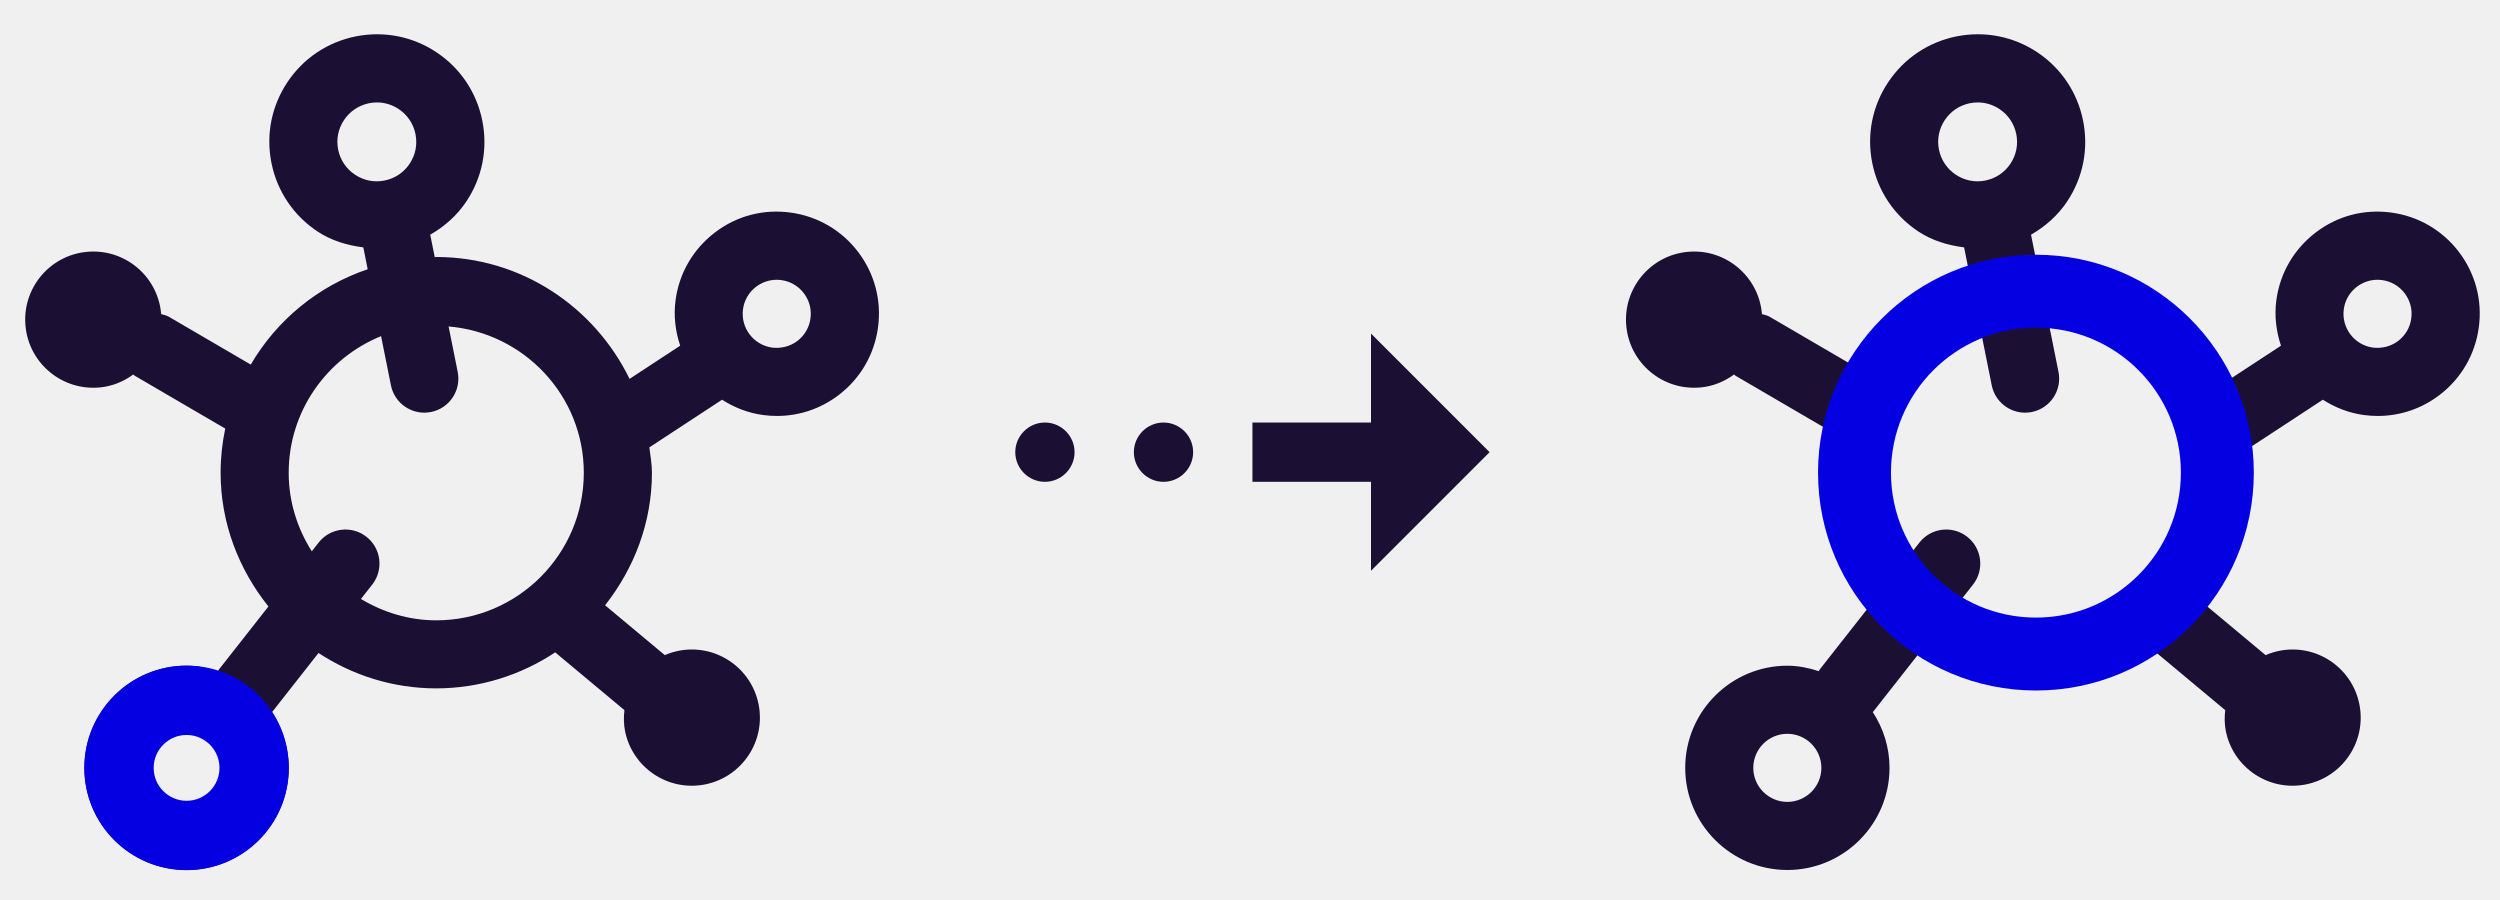
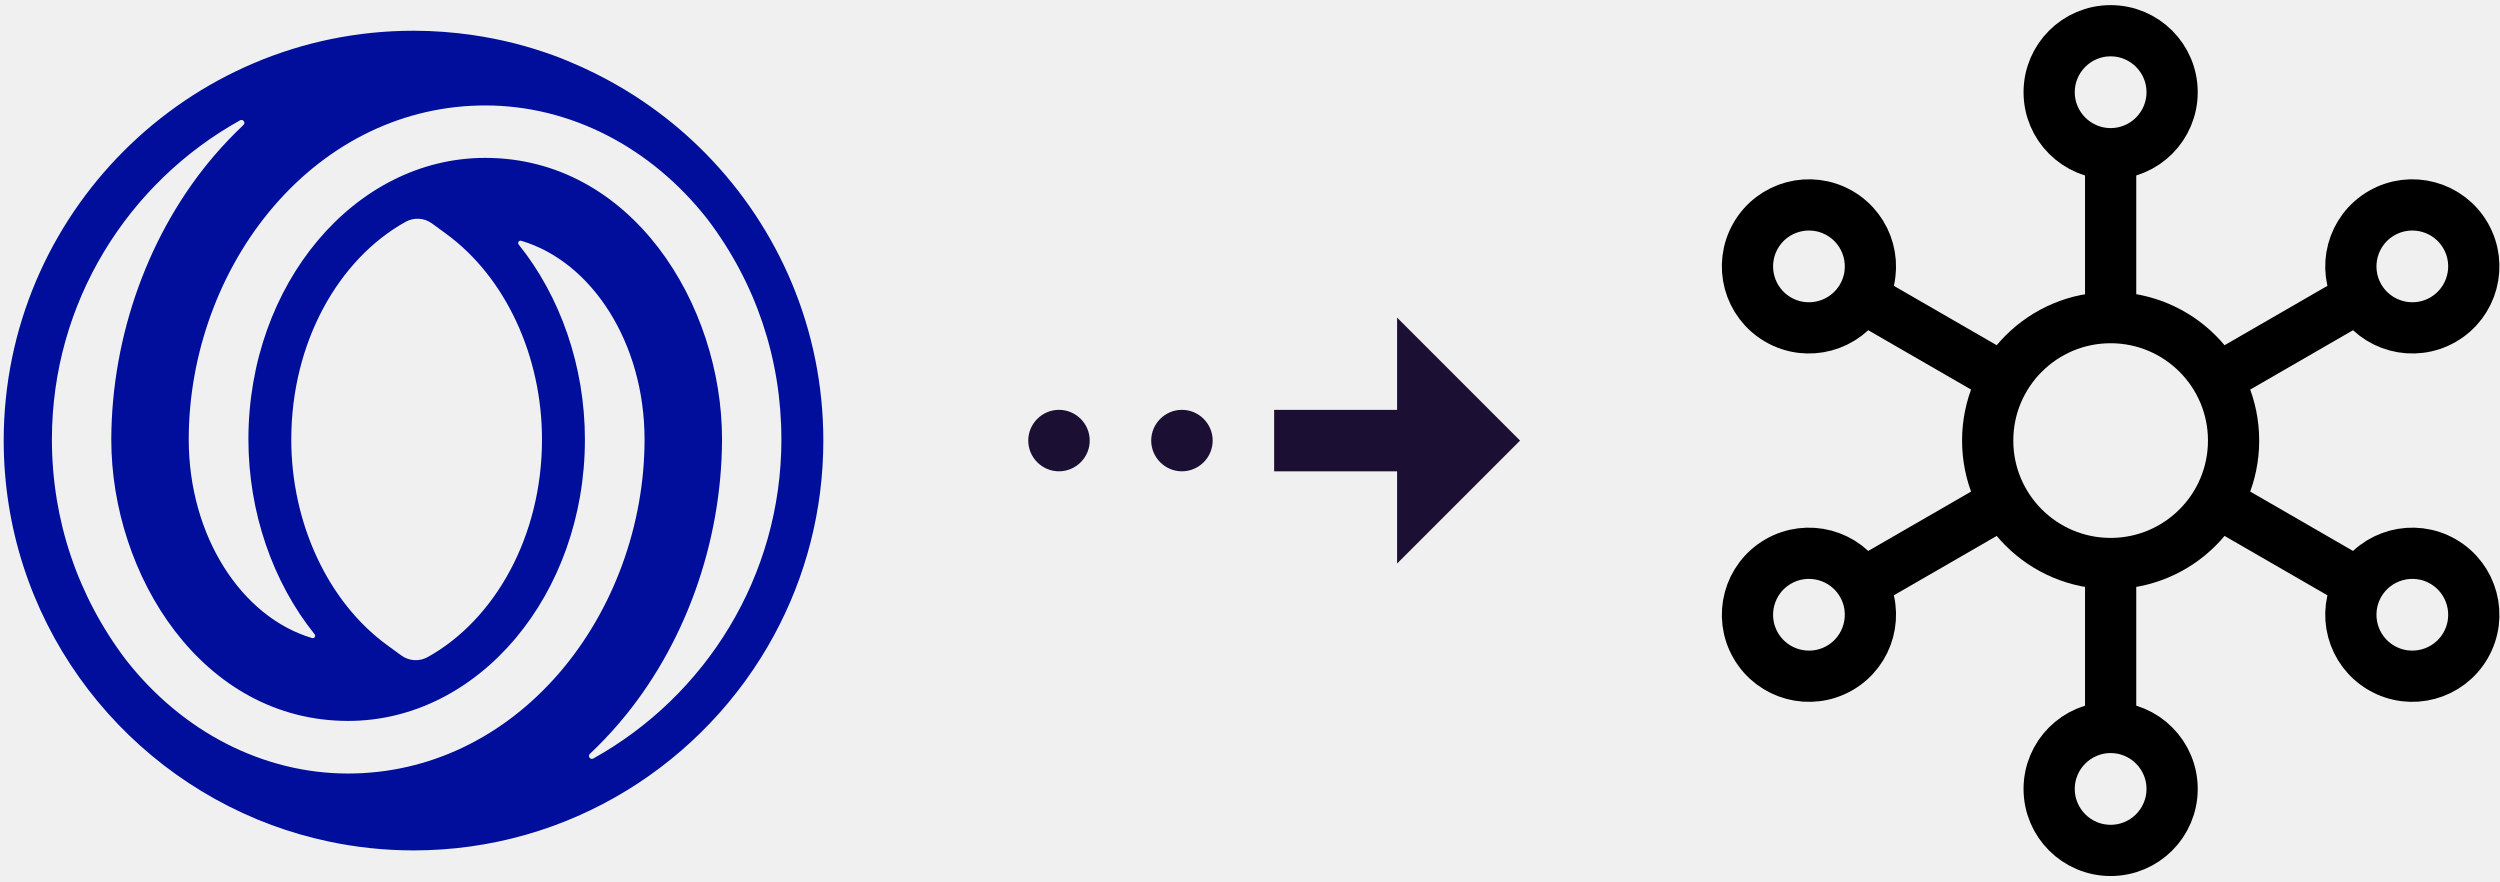
- <svg xmlns="http://www.w3.org/2000/svg" width="253" height="91" viewBox="0 0 253 91" fill="none">
-   <path d="M10.088 39.213C11.37 39.092 12.52 38.606 13.488 37.897C13.539 37.931 13.568 37.984 13.621 38.016L22.794 43.373C22.492 44.816 22.326 46.309 22.326 47.842C22.326 52.979 24.184 57.643 27.165 61.376L22.143 67.768C22.105 67.815 22.099 67.874 22.065 67.923C21.055 67.594 19.999 67.369 18.881 67.369C13.182 67.369 8.544 72.005 8.544 77.706C8.544 83.407 13.182 88.043 18.881 88.043C24.58 88.043 29.218 83.407 29.218 77.706C29.218 75.622 28.587 73.685 27.521 72.059C27.534 72.045 27.552 72.04 27.564 72.025L32.233 66.082C35.666 68.332 39.75 69.664 44.151 69.664C48.552 69.664 52.732 68.312 56.186 66.019L63.192 71.865C63.116 72.549 63.109 73.251 63.249 73.962C63.989 77.695 67.614 80.123 71.349 79.384C75.082 78.644 77.511 75.019 76.771 71.284C76.031 67.55 72.406 65.122 68.671 65.862C68.181 65.959 67.719 66.11 67.278 66.299L61.233 61.254C64.156 57.541 65.975 52.92 65.975 47.837C65.975 46.96 65.816 46.125 65.715 45.274L73.072 40.451C74.298 41.236 75.693 41.794 77.228 42.001C77.7 42.064 78.166 42.095 78.632 42.095C80.884 42.095 83.06 41.364 84.878 39.976C87.076 38.3 88.485 35.87 88.854 33.136C89.227 30.402 88.509 27.684 86.835 25.488C85.161 23.292 82.729 21.881 79.996 21.51C77.219 21.136 74.535 21.857 72.347 23.531C70.149 25.207 68.734 27.637 68.367 30.373C68.151 31.981 68.354 33.539 68.835 34.983L63.712 38.342C60.168 31.072 52.77 26.008 44.151 26.008C44.097 26.008 44.049 26.024 43.995 26.024L43.539 23.751C44.983 22.925 46.25 21.809 47.199 20.383C48.81 17.964 49.379 15.066 48.81 12.217C48.239 9.365 46.597 6.908 44.18 5.296C41.757 3.681 38.854 3.116 36.005 3.681C33.155 4.253 30.696 5.9 29.085 8.318C27.471 10.739 26.9 13.639 27.471 16.49C28.041 19.339 29.692 21.798 32.109 23.409C33.528 24.352 35.128 24.826 36.768 25.036L37.211 27.247C32.187 28.948 28.014 32.387 25.377 36.896L17.096 32.06C16.843 31.91 16.57 31.864 16.302 31.786C16.3 31.756 16.305 31.727 16.302 31.698C15.944 27.909 12.581 25.128 8.792 25.486C5.003 25.844 2.222 29.207 2.58 32.996C2.938 36.785 6.301 39.566 10.09 39.208L10.088 39.213ZM76.515 29.021C77.126 28.559 77.853 28.314 78.602 28.314C78.754 28.314 78.911 28.325 79.068 28.345C79.978 28.469 80.79 28.939 81.347 29.671C81.903 30.402 82.146 31.309 82.02 32.22C81.899 33.136 81.427 33.944 80.697 34.502C79.96 35.059 79.055 35.284 78.148 35.177C76.263 34.924 74.94 33.183 75.191 31.3C75.311 30.388 75.783 29.578 76.513 29.021H76.515ZM34.222 15.143C34.012 14.098 34.222 13.034 34.815 12.148C35.407 11.259 36.309 10.656 37.355 10.445C37.619 10.391 37.884 10.366 38.148 10.366C38.924 10.366 39.687 10.595 40.352 11.038C41.235 11.628 41.837 12.528 42.047 13.57V13.574C42.258 14.62 42.047 15.685 41.455 16.571C40.866 17.456 39.965 18.061 38.92 18.268C37.884 18.484 36.811 18.27 35.923 17.676C35.034 17.086 34.433 16.186 34.222 15.142V15.143ZM18.878 81.151C16.98 81.151 15.432 79.605 15.432 77.706C15.432 75.807 16.98 74.261 18.878 74.261C20.775 74.261 22.323 75.807 22.323 77.706C22.323 79.605 20.775 81.151 18.878 81.151ZM38.564 34.015L39.563 38.993C39.891 40.631 41.331 41.762 42.936 41.762C43.161 41.762 43.39 41.74 43.618 41.695C45.485 41.321 46.691 39.506 46.32 37.64L45.397 33.037C53.038 33.683 59.081 40.037 59.081 47.844C59.081 56.077 52.381 62.777 44.148 62.777C41.354 62.777 38.766 61.958 36.526 60.615L37.668 59.162C38.843 57.667 38.584 55.499 37.084 54.324C35.594 53.149 33.423 53.408 32.248 54.905L31.553 55.791C30.093 53.485 29.215 50.773 29.215 47.846C29.215 41.589 33.092 36.238 38.562 34.02L38.564 34.015Z" fill="#1B0F33" />
-   <path fill-rule="evenodd" clip-rule="evenodd" d="M18.881 81.04C20.72 81.04 22.211 79.549 22.211 77.71C22.211 75.871 20.72 74.38 18.881 74.38C17.042 74.38 15.551 75.871 15.551 77.71C15.551 79.549 17.042 81.04 18.881 81.04ZM18.881 88.06C24.597 88.06 29.231 83.426 29.231 77.71C29.231 71.994 24.597 67.36 18.881 67.36C13.165 67.36 8.531 71.994 8.531 77.71C8.531 83.426 13.165 88.06 18.881 88.06Z" fill="#0500E1" />
-   <g clip-path="url(#clip0_13998_31401)">
-     <path d="M138.746 33.76L150.746 45.76L138.746 57.76V48.76H126.746V42.76H138.746V33.76ZM117.746 42.76C116.096 42.76 114.746 44.11 114.746 45.76C114.746 47.41 116.096 48.76 117.746 48.76C119.396 48.76 120.746 47.41 120.746 45.76C120.746 44.11 119.396 42.76 117.746 42.76ZM105.746 42.76C104.096 42.76 102.746 44.11 102.746 45.76C102.746 47.41 104.096 48.76 105.746 48.76C107.396 48.76 108.746 47.41 108.746 45.76C108.746 44.11 107.396 42.76 105.746 42.76Z" fill="#1B0F33" />
+ <svg xmlns="http://www.w3.org/2000/svg" width="244" height="86" viewBox="0 0 244 86" fill="none">
+   <path d="M57.176 6.73C56.997 6.637 56.815 6.554 56.629 6.475C55.763 6.09 54.89 5.721 53.994 5.396C51.488 4.483 48.866 3.82 46.158 3.425C44.263 3.149 42.329 3 40.361 3C18.305 3 0.361 20.944 0.361 43C0.361 60.184 11.252 74.866 26.495 80.518C28.287 81.181 30.142 81.719 32.044 82.124C34.729 82.695 37.51 83 40.361 83C55.553 83 68.795 74.484 75.562 61.976C78.618 56.328 80.357 49.863 80.357 43C80.357 32.118 75.983 22.242 68.908 15.02C65.549 11.595 61.577 8.778 57.176 6.73ZM33.975 75.496C25.709 75.496 17.8 71.444 12.291 64.399C7.565 58.166 5.066 50.726 5.066 42.891C5.066 29.51 12.484 17.828 23.425 11.745C23.714 11.582 24.003 11.967 23.761 12.196C22.762 13.139 21.803 14.144 20.887 15.213C14.548 22.627 10.894 32.715 10.861 42.891C10.861 56.102 19.698 70.362 33.979 70.362C46.722 70.362 57.087 58.037 57.087 42.891C57.087 35.772 54.701 28.939 50.625 23.868C50.483 23.689 50.652 23.436 50.871 23.5C57.76 25.537 62.908 33.459 62.908 42.891C62.908 51.22 59.884 59.51 54.618 65.64C49.155 71.992 41.824 75.493 33.975 75.496ZM28.43 42.884C28.43 33.449 33.013 25.305 39.584 21.651C40.397 21.196 41.403 21.256 42.153 21.804L43.556 22.829C49.318 27.034 52.899 34.72 52.899 42.894C52.899 52.329 48.316 60.473 41.745 64.13C40.931 64.585 39.929 64.528 39.176 63.977L37.769 62.952C32.008 58.747 28.427 51.058 28.427 42.887L28.43 42.884ZM76.265 42.884C76.265 56.265 68.845 67.947 57.906 74.03C57.618 74.192 57.329 73.807 57.571 73.578C58.57 72.636 59.529 71.63 60.445 70.558C66.784 63.144 70.438 53.059 70.471 42.88C70.471 29.669 61.633 15.409 47.353 15.409C34.613 15.409 24.245 27.734 24.245 42.88C24.245 49.999 26.631 56.832 30.707 61.907C30.849 62.086 30.68 62.338 30.461 62.275C23.571 60.237 18.421 52.319 18.421 42.891C18.421 34.564 21.444 26.274 26.711 20.144C32.173 13.789 39.508 10.291 47.36 10.291C55.62 10.291 63.528 14.34 69.054 21.402C73.776 27.621 76.269 35.048 76.262 42.88L76.265 42.884Z" fill="#000F9B" />
+   <g clip-path="url(#clip0_14086_23822)">
+     <path d="M136.357 31L148.357 43L136.357 55V46H124.357V40H136.357V31ZM115.357 40C113.707 40 112.357 41.35 112.357 43C112.357 44.65 113.707 46 115.357 46C117.007 46 118.357 44.65 118.357 43C118.357 41.35 117.007 40 115.357 40ZM103.357 40C101.707 40 100.357 41.35 100.357 43C100.357 44.65 101.707 46 103.357 46C105.007 46 106.357 44.65 106.357 43C106.357 41.35 105.007 40 103.357 40Z" fill="#1B0F33" />
  </g>
-   <path d="M172.088 39.213C173.37 39.092 174.52 38.606 175.488 37.897C175.539 37.931 175.567 37.984 175.621 38.016L184.794 43.373C184.492 44.816 184.326 46.309 184.326 47.842C184.326 52.979 186.184 57.643 189.165 61.376L184.143 67.768C184.105 67.815 184.099 67.874 184.065 67.923C183.055 67.594 181.999 67.369 180.881 67.369C175.182 67.369 170.544 72.005 170.544 77.706C170.544 83.407 175.182 88.043 180.881 88.043C186.58 88.043 191.218 83.407 191.218 77.706C191.218 75.622 190.587 73.685 189.521 72.059C189.534 72.045 189.552 72.04 189.564 72.025L194.233 66.082C197.666 68.332 201.75 69.664 206.151 69.664C210.552 69.664 214.732 68.312 218.186 66.019L225.192 71.865C225.116 72.549 225.109 73.251 225.249 73.962C225.989 77.695 229.614 80.123 233.349 79.384C237.082 78.644 239.511 75.019 238.771 71.284C238.031 67.55 234.406 65.122 230.671 65.862C230.181 65.959 229.719 66.11 229.278 66.299L223.233 61.254C226.156 57.541 227.974 52.92 227.974 47.837C227.974 46.96 227.816 46.125 227.715 45.274L235.072 40.451C236.298 41.236 237.693 41.794 239.228 42.001C239.7 42.064 240.166 42.095 240.632 42.095C242.884 42.095 245.06 41.364 246.878 39.976C249.076 38.3 250.485 35.87 250.854 33.136C251.227 30.402 250.509 27.684 248.835 25.488C247.161 23.292 244.729 21.881 241.996 21.51C239.219 21.136 236.535 21.857 234.346 23.531C232.149 25.207 230.734 27.637 230.367 30.373C230.151 31.981 230.354 33.539 230.835 34.983L225.712 38.342C222.168 31.072 214.77 26.008 206.151 26.008C206.097 26.008 206.049 26.024 205.995 26.024L205.539 23.751C206.983 22.925 208.25 21.809 209.199 20.383C210.81 17.964 211.378 15.066 210.81 12.217C210.239 9.365 208.597 6.908 206.18 5.296C203.757 3.681 200.854 3.116 198.004 3.681C195.155 4.253 192.696 5.9 191.085 8.318C189.471 10.739 188.9 13.639 189.471 16.49C190.041 19.339 191.692 21.798 194.109 23.409C195.528 24.352 197.128 24.826 198.768 25.036L199.21 27.247C194.187 28.948 190.014 32.387 187.377 36.896L179.095 32.06C178.843 31.91 178.57 31.864 178.302 31.786C178.3 31.756 178.305 31.727 178.302 31.698C177.943 27.909 174.581 25.128 170.792 25.486C167.003 25.844 164.222 29.207 164.58 32.996C164.938 36.785 168.301 39.566 172.09 39.208L172.088 39.213ZM238.515 29.021C239.125 28.559 239.853 28.314 240.601 28.314C240.754 28.314 240.911 28.325 241.068 28.345C241.978 28.469 242.79 28.939 243.346 29.671C243.903 30.402 244.146 31.309 244.02 32.22C243.899 33.136 243.427 33.944 242.697 34.502C241.96 35.059 241.055 35.284 240.148 35.177C238.263 34.924 236.94 33.183 237.19 31.3C237.311 30.388 237.783 29.578 238.513 29.021H238.515ZM196.222 15.143C196.012 14.098 196.222 13.034 196.815 12.148C197.407 11.259 198.309 10.656 199.354 10.445C199.619 10.391 199.884 10.366 200.148 10.366C200.924 10.366 201.687 10.595 202.351 11.038C203.235 11.628 203.836 12.528 204.047 13.57V13.574C204.258 14.62 204.047 15.685 203.455 16.571C202.866 17.456 201.964 18.061 200.92 18.268C199.884 18.484 198.811 18.27 197.923 17.676C197.034 17.086 196.433 16.186 196.222 15.142V15.143ZM180.877 81.151C178.98 81.151 177.432 79.605 177.432 77.706C177.432 75.807 178.98 74.261 180.877 74.261C182.775 74.261 184.323 75.807 184.323 77.706C184.323 79.605 182.775 81.151 180.877 81.151ZM200.564 34.015L201.563 38.993C201.891 40.631 203.331 41.762 204.936 41.762C205.161 41.762 205.39 41.74 205.618 41.695C207.485 41.321 208.691 39.506 208.32 37.64L207.397 33.037C215.038 33.683 221.08 40.037 221.08 47.844C221.08 56.077 214.381 62.777 206.148 62.777C203.354 62.777 200.766 61.958 198.526 60.615L199.668 59.162C200.843 57.667 200.584 55.499 199.084 54.324C197.594 53.149 195.423 53.408 194.248 54.905L193.553 55.791C192.093 53.485 191.215 50.773 191.215 47.846C191.215 41.589 195.092 36.238 200.562 34.02L200.564 34.015Z" fill="#1B0F33" />
-   <path fill-rule="evenodd" clip-rule="evenodd" d="M206.036 62.5C214.138 62.5 220.706 55.932 220.706 47.83C220.706 39.728 214.138 33.16 206.036 33.16C197.934 33.16 191.366 39.728 191.366 47.83C191.366 55.932 197.934 62.5 206.036 62.5ZM206.036 69.88C218.214 69.88 228.086 60.008 228.086 47.83C228.086 35.652 218.214 25.78 206.036 25.78C193.858 25.78 183.986 35.652 183.986 47.83C183.986 60.008 193.858 69.88 206.036 69.88Z" fill="#0500E1" />
+   <circle cx="205.998" cy="43" r="12" stroke="black" stroke-width="5" />
+   <path d="M205.998 71C202.685 71 199.998 73.686 199.998 77C199.998 80.314 202.685 83 205.998 83C209.312 83 211.998 80.314 211.998 77C211.998 73.686 209.312 71 205.998 71ZM205.998 71V55" stroke="black" stroke-width="5" />
+   <path d="M205.998 15C209.312 15 211.998 12.314 211.998 9C211.998 5.686 209.312 3 205.998 3C202.685 3 199.998 5.686 199.998 9C199.998 12.314 202.685 15 205.998 15ZM205.998 15L205.998 31" stroke="black" stroke-width="5" />
+   <path d="M230.247 57C228.59 59.87 229.573 63.539 232.443 65.196C235.313 66.853 238.982 65.87 240.639 63C242.296 60.13 241.313 56.461 238.443 54.804C235.573 53.147 231.904 54.13 230.247 57ZM230.247 57L216.391 49" stroke="black" stroke-width="5" />
+   <path d="M181.75 29C183.406 26.131 182.423 22.461 179.553 20.804C176.684 19.147 173.014 20.131 171.357 23C169.7 25.87 170.684 29.54 173.553 31.197C176.423 32.853 180.093 31.87 181.75 29ZM181.75 29L195.606 37" stroke="black" stroke-width="5" />
+   <path d="M230.247 29C231.904 31.87 235.573 32.853 238.443 31.196C241.313 29.539 242.296 25.87 240.639 23C238.982 20.13 235.313 19.147 232.443 20.804C229.573 22.461 228.59 26.13 230.247 29ZM230.247 29L216.391 37" stroke="black" stroke-width="5" />
+   <path d="M181.75 57C180.093 54.131 176.423 53.147 173.553 54.804C170.684 56.461 169.7 60.131 171.357 63C173.014 65.87 176.684 66.853 179.553 65.197C182.423 63.54 183.406 59.87 181.75 57ZM181.75 57L195.606 49" stroke="black" stroke-width="5" />
  <defs>
-     <clipPath id="clip0_13998_31401">
-       <rect width="72" height="72" fill="white" transform="translate(90.7461 9.75977)" />
+     <clipPath id="clip0_14086_23822">
+       <rect width="72" height="72" fill="white" transform="translate(88.3573 7)" />
    </clipPath>
  </defs>
</svg>
